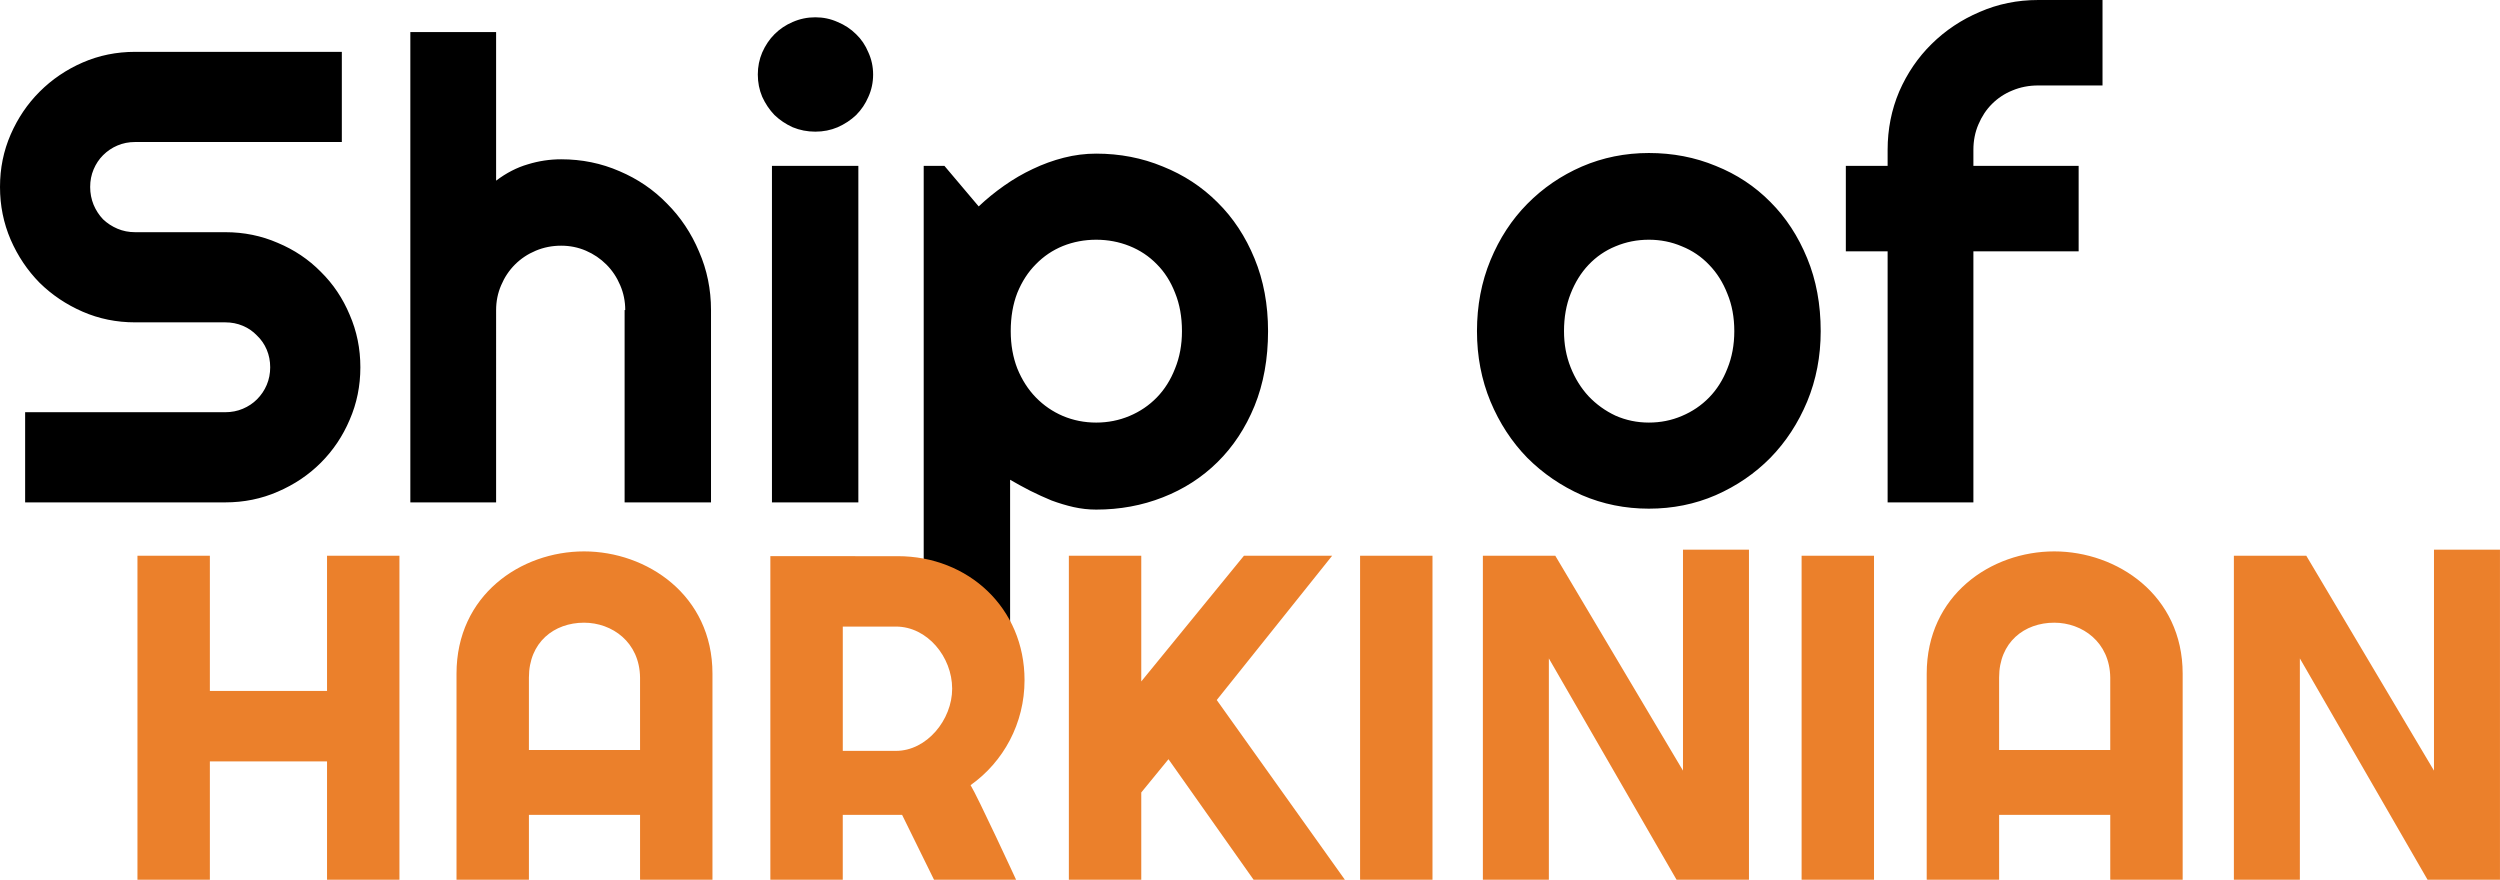
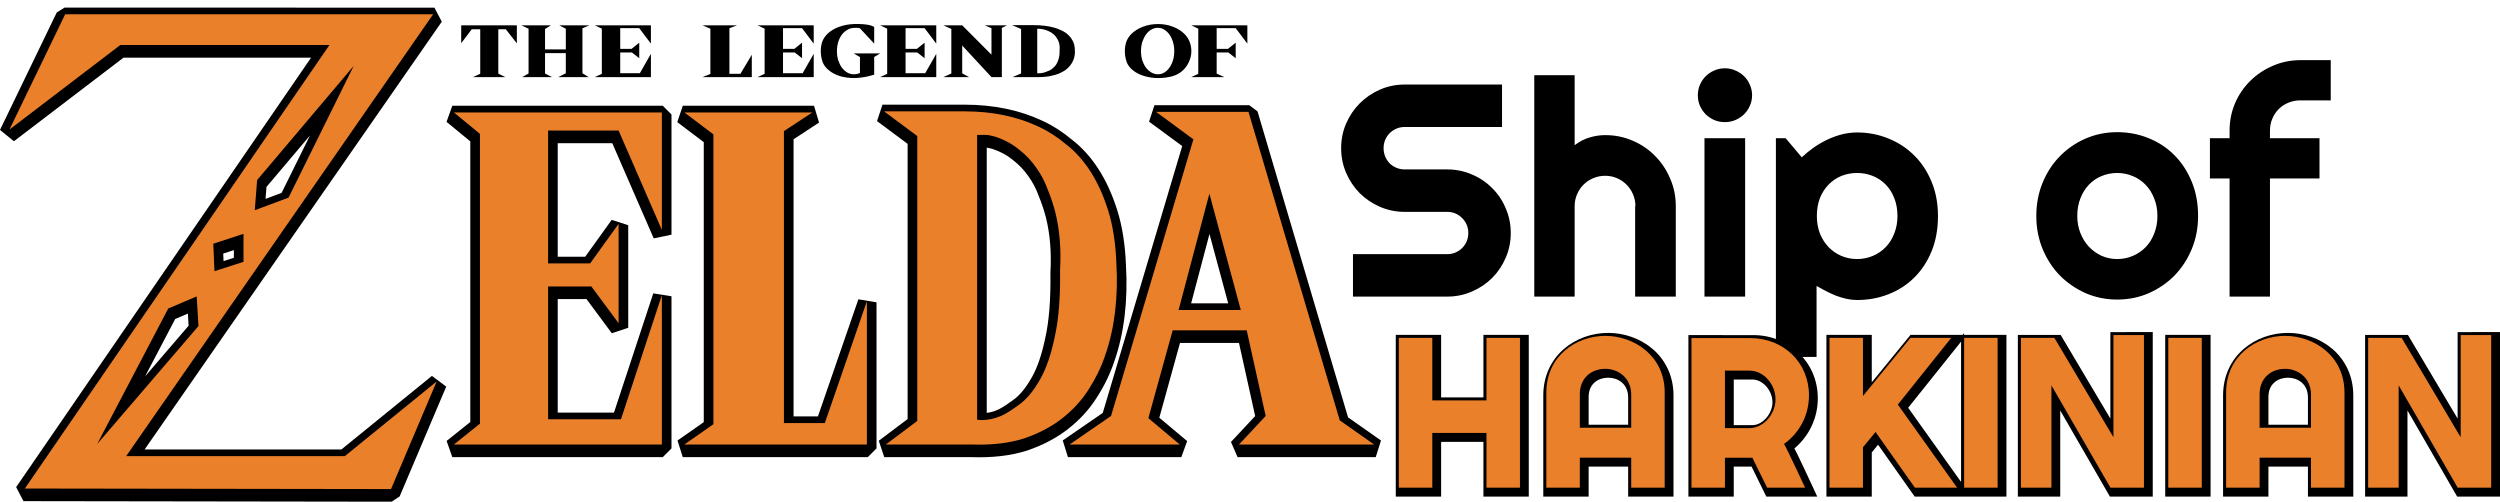
- <svg xmlns="http://www.w3.org/2000/svg" width="778.96" height="274.11" version="1.1" viewBox="0 0 778.96 274.11" xml:space="preserve">
-   <path d="m0 58.248q0-8.713 3.328-16.348t9.006-13.314q5.776-5.776 13.412-9.104t16.348-3.328h64.415v28.096h-64.415q-2.937 0-5.482 1.077-2.545 1.077-4.503 3.035-1.86 1.86-2.937 4.405-1.077 2.545-1.077 5.482 0 2.937 1.077 5.58 1.077 2.545 2.937 4.503 1.958 1.86 4.503 2.937 2.545 1.077 5.482 1.077h28.096q8.713 0 16.348 3.328 7.734 3.231 13.412 9.006 5.776 5.678 9.006 13.412 3.328 7.636 3.328 16.348 0 8.713-3.328 16.348-3.231 7.636-9.006 13.412-5.678 5.678-13.412 9.006-7.636 3.328-16.348 3.328h-62.359v-28.096h62.359q2.937 0 5.482-1.077 2.545-1.077 4.405-2.937 1.958-1.958 3.035-4.503 1.077-2.545 1.077-5.482t-1.077-5.482q-1.077-2.545-3.035-4.405-1.86-1.958-4.405-3.035-2.545-1.077-5.482-1.077h-28.096q-8.713 0-16.348-3.328t-13.412-9.006q-5.678-5.776-9.006-13.412-3.328-7.734-3.328-16.446zm154.58 98.287h-26.725v-146.55h26.725v46.304q4.797-3.622 9.887-5.09 5.09-1.566 10.377-1.566 9.692 0 18.208 3.72 8.517 3.622 14.782 10.083 6.363 6.363 9.985 14.978 3.72 8.517 3.72 18.208v59.912h-26.921v-59.912h0.196q0-4.112-1.566-7.734-1.566-3.72-4.307-6.461-2.741-2.741-6.363-4.307-3.622-1.566-7.734-1.566-4.21 0-7.929 1.566t-6.461 4.307q-2.741 2.741-4.307 6.461-1.566 3.622-1.566 7.734zm117.47-133.33q0 3.72-1.468 6.95-1.371 3.231-3.818 5.678-2.447 2.349-5.776 3.818-3.231 1.371-6.951 1.371t-7.048-1.371q-3.231-1.468-5.678-3.818-2.349-2.447-3.818-5.678-1.371-3.231-1.371-6.95 0-3.622 1.371-6.853 1.468-3.328 3.818-5.678 2.447-2.447 5.678-3.818 3.328-1.468 7.048-1.468t6.951 1.468q3.328 1.371 5.776 3.818 2.447 2.349 3.818 5.678 1.468 3.231 1.468 6.853zm-4.601 133.33h-26.921v-104.85h26.921zm47.283 39.941h-26.921v-144.79h6.461l10.671 12.628q3.622-3.426 7.929-6.461 4.307-3.035 8.908-5.188 4.699-2.252 9.692-3.524 4.993-1.273 10.083-1.273 11.062 0 20.754 4.014 9.79 3.916 17.034 11.16 7.342 7.244 11.552 17.523 4.21 10.181 4.21 22.614 0 12.922-4.21 23.299-4.21 10.279-11.552 17.523-7.244 7.146-17.034 10.964-9.692 3.818-20.754 3.818-3.524 0-7.048-0.783-3.426-0.783-6.853-2.056-3.328-1.371-6.657-3.035-3.231-1.664-6.265-3.426zm53.549-93.294q0-6.657-2.154-11.943-2.056-5.286-5.678-8.908-3.622-3.72-8.517-5.678t-10.377-1.958-10.377 1.958q-4.797 1.958-8.419 5.678-3.622 3.622-5.776 8.908-2.056 5.286-2.056 11.943 0 6.363 2.056 11.65 2.154 5.286 5.776 9.006 3.622 3.72 8.419 5.776 4.895 2.056 10.377 2.056t10.377-2.056q4.895-2.056 8.517-5.776 3.622-3.72 5.678-9.006 2.154-5.286 2.154-11.65zm199.02 0q0 11.747-4.21 21.928-4.21 10.083-11.454 17.523-7.244 7.342-17.034 11.65-9.692 4.21-20.852 4.21-11.062 0-20.852-4.21-9.692-4.307-17.034-11.65-7.244-7.44-11.454-17.523-4.21-10.181-4.21-21.928 0-11.943 4.21-22.124 4.21-10.181 11.454-17.523 7.342-7.44 17.034-11.65 9.79-4.21 20.852-4.21 11.16 0 20.852 4.014 9.79 3.916 17.034 11.258 7.244 7.244 11.454 17.523 4.21 10.181 4.21 22.712zm-26.921 0q0-6.461-2.154-11.65-2.056-5.286-5.678-9.006-3.622-3.818-8.517-5.776-4.797-2.056-10.279-2.056t-10.377 2.056q-4.797 1.958-8.419 5.776-3.524 3.72-5.58 9.006-2.056 5.188-2.056 11.65 0 6.069 2.056 11.258 2.056 5.188 5.58 9.006 3.622 3.818 8.419 6.069 4.895 2.154 10.377 2.154t10.279-2.056q4.895-2.056 8.517-5.776 3.622-3.72 5.678-9.006 2.154-5.286 2.154-11.65zm74.498 53.353h-26.725v-78.218h-13.02v-26.627h13.02v-4.993q0-9.692 3.622-18.208 3.72-8.517 10.083-14.782 6.461-6.363 14.978-9.985 8.517-3.72 18.208-3.72h20.068v26.627h-20.068q-4.307 0-8.027 1.566-3.622 1.468-6.363 4.21-2.643 2.643-4.21 6.363-1.566 3.622-1.566 7.929v4.993h32.795v26.627h-32.795z" stroke-linecap="square" stroke-miterlimit="10" style="paint-order:stroke fill markers" aria-label="Ship of" />
-   <path d="m524.39 171.27v68.846l-39.789-66.961h-22.561v100.96h20.561v-68.961l39.789 68.961h22.561v-102.85zm234 0v68.846l-39.789-66.961h-22.56v100.96h20.56v-68.961l39.789 68.961h22.561v-102.85zm-576.41 0.537c-19.689 0-39.738 13.598-39.738 38.098v64.211h22.561v-20.211h34.629v20.211h22.561v-64.211c0-24.5-20.459-38.098-40.012-38.098zm458.09 0c-19.689 0-39.738 13.598-39.738 38.098v64.211h22.561v-20.211h34.629v20.211h22.561v-64.211c0-24.5-20.459-38.098-40.012-38.098zm-597.24 1.348v100.96h22.561v-36.885h36.508v36.885h22.561v-100.96h-22.561v42.135h-36.508v-42.135zm290.21 0v100.96h22.561v-27.193l8.479-10.365 26.525 37.559h28.439l-39.926-56 35.961-44.961h-27.482l-31.996 39.172v-39.172zm90.74 0v100.96h22.561v-100.96zm137.57 0v100.96h22.561v-100.96zm-321.32 0.135v100.83h22.561v-20.211h18.494l9.945 20.211h25.568s-11.996-25.98-14.184-29.48c10.255-7.269 16.816-19.249 16.816-32.711 0-22.481-17.5-38.635-39.514-38.635zm-58.051 20.73c8.751 0 17.314 6.057 17.451 17.096v22.576h-34.629v-22.576c0-11.038 7.88-17.096 17.178-17.096zm458.09 0c8.751 0 17.314 6.057 17.451 17.096v22.576h-34.629v-22.576c0-11.038 7.88-17.096 17.178-17.096zm-377.47 1.211h16.58c9.708 0 17.5 9.404 17.5 19.365 0 9.692-7.929 19.365-17.5 19.365h-16.58z" fill="#eb802b" stroke-linecap="square" stroke-miterlimit="10" style="paint-order:stroke fill markers" />
+ <svg xmlns="http://www.w3.org/2000/svg" width="1684.7" height="338.08" version="1.1" viewBox="0 0 1684.7 338.08" xml:space="preserve">
+   <path d="m903.77 99.824q0-8.869 3.388-16.642 3.388-7.773 9.168-13.553 5.879-5.879 13.652-9.268 7.773-3.388 16.642-3.388h65.57v28.6h-65.57q-2.99 0-5.58 1.096-2.591 1.096-4.584 3.089-1.893 1.893-2.99 4.484-1.096 2.591-1.096 5.58 0 2.99 1.096 5.68 1.096 2.591 2.99 4.584 1.993 1.893 4.584 2.99 2.591 1.096 5.58 1.096h28.6q8.869 0 16.642 3.388 7.872 3.288 13.652 9.168 5.88 5.78 9.168 13.652 3.388 7.773 3.388 16.642 0 8.869-3.388 16.642-3.288 7.773-9.168 13.652-5.78 5.78-13.652 9.168-7.773 3.388-16.642 3.388h-63.478v-28.6h63.478q2.99 0 5.58-1.096 2.591-1.096 4.484-2.99 1.993-1.993 3.089-4.584 1.096-2.591 1.096-5.58 0-2.99-1.096-5.58-1.096-2.591-3.089-4.484-1.893-1.993-4.484-3.089-2.591-1.096-5.58-1.096h-28.6q-8.869 0-16.642-3.388-7.773-3.388-13.652-9.168-5.78-5.879-9.168-13.652-3.388-7.872-3.388-16.741zm157.35 100.05h-27.205v-149.18h27.205v47.135q4.883-3.687 10.065-5.182 5.182-1.594 10.563-1.594 9.866 0 18.535 3.787 8.67 3.687 15.047 10.264 6.477 6.477 10.164 15.247 3.787 8.67 3.787 18.535v60.987h-27.404v-60.987h0.199q0-4.185-1.594-7.872-1.594-3.787-4.385-6.577-2.79-2.79-6.477-4.385-3.687-1.594-7.872-1.594-4.285 0-8.072 1.594t-6.577 4.385q-2.79 2.79-4.385 6.577-1.594 3.687-1.594 7.872zm119.58-135.72q0 3.787-1.495 7.075-1.395 3.288-3.886 5.78-2.491 2.392-5.879 3.886-3.289 1.395-7.075 1.395t-7.175-1.395q-3.288-1.495-5.78-3.886-2.392-2.491-3.886-5.78-1.395-3.288-1.395-7.075 0-3.687 1.395-6.976 1.495-3.388 3.886-5.78 2.491-2.491 5.78-3.886 3.388-1.495 7.175-1.495t7.075 1.495q3.388 1.395 5.879 3.886 2.491 2.392 3.886 5.78 1.495 3.288 1.495 6.976zm-4.684 135.72h-27.404v-106.73h27.404zm48.132 40.658h-27.404v-147.38h6.577l10.862 12.855q3.687-3.488 8.072-6.577 4.385-3.089 9.068-5.282 4.783-2.292 9.866-3.587 5.082-1.296 10.264-1.296 11.261 0 21.126 4.086 9.965 3.986 17.339 11.36 7.474 7.374 11.759 17.838 4.285 10.364 4.285 23.019 0 13.154-4.285 23.717-4.285 10.463-11.759 17.838-7.374 7.275-17.339 11.161-9.866 3.886-21.126 3.886-3.587 0-7.175-0.797-3.488-0.797-6.976-2.093-3.388-1.395-6.776-3.089-3.288-1.694-6.378-3.488zm54.509-94.968q0-6.776-2.192-12.157-2.093-5.381-5.78-9.068-3.687-3.787-8.67-5.78-4.983-1.993-10.563-1.993t-10.563 1.993q-4.883 1.993-8.57 5.78-3.687 3.687-5.88 9.068-2.093 5.381-2.093 12.157 0 6.477 2.093 11.858 2.192 5.381 5.88 9.168 3.687 3.787 8.57 5.879 4.983 2.093 10.563 2.093 5.58 0 10.563-2.093t8.67-5.879q3.687-3.787 5.78-9.168 2.192-5.381 2.192-11.858zm202.59 0q0 11.958-4.285 22.322-4.285 10.264-11.659 17.838-7.374 7.474-17.339 11.858-9.866 4.285-21.226 4.285-11.26 0-21.226-4.285-9.865-4.385-17.339-11.858-7.374-7.574-11.659-17.838-4.285-10.364-4.285-22.322 0-12.157 4.285-22.521t11.659-17.838q7.474-7.574 17.339-11.858 9.965-4.285 21.226-4.285 11.36 0 21.226 4.086 9.965 3.986 17.339 11.46 7.374 7.374 11.659 17.838 4.285 10.364 4.285 23.119zm-27.404 0q0-6.577-2.192-11.858-2.093-5.381-5.78-9.168-3.687-3.886-8.67-5.879-4.883-2.093-10.463-2.093-5.58 0-10.563 2.093-4.883 1.993-8.57 5.879-3.587 3.787-5.68 9.168-2.093 5.282-2.093 11.858 0 6.178 2.093 11.46 2.093 5.282 5.68 9.168 3.687 3.886 8.57 6.178 4.983 2.192 10.563 2.192 5.58 0 10.463-2.093 4.982-2.093 8.67-5.879t5.78-9.168q2.192-5.381 2.192-11.858zm75.835 54.31h-27.205v-79.621h-13.254v-27.105h13.254v-5.082q0-9.866 3.687-18.535 3.787-8.67 10.264-15.047 6.577-6.477 15.247-10.164 8.67-3.787 18.535-3.787h20.428v27.105h-20.428q-4.385 0-8.171 1.594-3.687 1.495-6.477 4.285-2.691 2.691-4.285 6.477-1.594 3.687-1.594 8.072v5.082h33.383v27.105h-33.383z" stroke-linecap="square" stroke-miterlimit="10" style="paint-order:stroke fill markers" aria-label="Ship of" />
+   <path d="m1450.7 223.79-28.56 8e-3v58.285l-33.512-56.4h-28.838v108.96h28.56v-58.023l33.48 58.023h28.869zm234 0-28.56 8e-3v58.285l-33.512-56.4h-28.838v108.96h28.56v-58.023l33.48 58.023h28.869zm-600.97 0.541c-10.764 0-21.596 3.684-29.869 10.838-8.28 7.16-13.869 17.918-13.869 31.264v68.211h30.56v-20.211h26.629v20.211h30.561v-68.211c0-13.369-5.712-24.13-14.074-31.279-8.355-7.143-19.236-10.822-29.938-10.822zm458.09 0c-10.763 4.4e-4 -21.594 3.684-29.867 10.838-8.28 7.159-13.871 17.918-13.871 31.264v68.211h30.562v-20.211h26.629v20.211h30.56v-68.211c0-13.369-5.712-24.13-14.074-31.279-8.355-7.142-19.236-10.822-29.938-10.822zm-218.29 0.174-0.94 1.174h-35.141l-26.098 31.953v-31.953l-30.562 2e-3v108.96h30.562v-29.766l4.244-5.189 24.686 34.955h61.809v-108.96h-28.56zm-382.95 1.174v108.96h30.561v-36.885h28.508v36.885h30.562v-108.96h-30.562v42.139h-28.508v-42.139zm518.52 0v108.96h30.561v-108.96zm-321.32 0.135v108.83h30.562v-20.211h12.004l9.945 20.211h34.309l-2.619-5.674s-3.006-6.508-6.287-13.459c-1.641-3.476-3.35-7.064-4.797-10.021-0.751-1.535-1.205-2.358-1.705-3.297 9.675-8.103 15.789-20.228 15.789-33.738 0-24.566-19.532-42.635-43.514-42.635zm183.75 4.393v94.574l-35.648-50zm-237.8 24.34h0.012c3.469 3e-3 6.809 1.095 9.273 3.254 2.467 2.162 4.11 5.382 4.166 9.891v18.525h-26.629v-18.576c0-4.579 1.5-7.606 3.816-9.746 2.305-2.129 5.579-3.348 9.361-3.348zm458.09 0h0.012c3.469 3e-3 6.809 1.095 9.274 3.254 2.467 2.162 4.11 5.382 4.166 9.891v18.525h-26.629v-18.576c0-4.579 1.5-7.606 3.816-9.746 2.304-2.129 5.58-3.348 9.361-3.348zm-373.47 1.209h12.58c7.087 0 13.5 7.503 13.5 15.365 0 3.74-1.639 7.632-4.174 10.547-2.534 2.915-5.918 4.818-9.326 4.818h-12.58z" stroke-linecap="square" stroke-miterlimit="10" style="paint-order:stroke fill markers" />
+   <path d="m1424.2 225.8v68.846l-39.789-66.961h-22.561v100.96h20.561v-68.961l39.789 68.961h22.561v-102.85zm234 0v68.846l-39.789-66.961h-22.56v100.96h20.56v-68.961l39.789 68.961h22.561v-102.85zm-576.41 0.537c-19.689 0-39.738 13.598-39.738 38.098v64.211h22.561v-20.211h34.629v20.211h22.56v-64.211c0-24.5-20.459-38.098-40.012-38.098zm458.09 0c-19.689 0-39.738 13.598-39.738 38.098v64.211h22.561v-20.211h34.629v20.211h22.56v-64.211c0-24.5-20.459-38.098-40.012-38.098zm-597.24 1.348v100.96h22.561v-36.885h36.508v36.885h22.561v-100.96h-22.561v42.135h-36.508v-42.135zm290.21 0v100.96h22.56v-27.193l8.479-10.365 26.525 37.559h28.44l-39.926-56 35.961-44.961h-27.482l-31.996 39.172v-39.172zm90.74 0v100.96h22.56v-100.96zm137.57 0v100.96h22.561v-100.96zm-321.32 0.135v100.83h22.56v-20.211h18.494l9.945 20.211h25.568s-11.996-25.98-14.184-29.48c10.255-7.269 16.816-19.249 16.816-32.711 0-22.481-17.5-38.635-39.514-38.635zm-58.051 20.73c8.751 0 17.314 6.057 17.451 17.096v22.576h-34.629v-22.576c0-11.038 7.88-17.096 17.178-17.096zm458.09 0c8.751 0 17.314 6.057 17.451 17.096v22.576h-34.629v-22.576c0-11.038 7.88-17.096 17.178-17.096zm-377.47 1.211h16.58c9.708 0 17.5 9.404 17.5 19.365 0 9.692-7.929 19.365-17.5 19.365h-16.58z" fill="#eb802b" stroke-linecap="square" stroke-miterlimit="10" style="paint-order:stroke fill markers" />
+   <path d="m310.8 29.118v-12.056h37.494v12.172l-7.434-9.518h-5.064v29.88l4.741 2.365h-21.763l4.848-2.25v-29.996h-5.71zm81.696-10.037v30.285l4.202 2.596h-20.471l5.064-2.596v-13.556h-14.006v13.729l4.741 2.423h-20.148l4.31-2.423v-30.169l-4.848-2.307h19.933l-3.986 2.481v13.729h14.006v-13.902l-4.417-2.307h20.255zm8.324-2.019h37.818v12.344l-7.865-10.441h-12.821v13.96h7.65l5.172-4.153v10.441l-4.956-3.865h-7.865v13.96h13.252l7.434-13.037v15.69h-37.818l4.741-2.192v-30.458zm105.8 34.899h-33.185l5.279-2.134v-30.458l-5.279-2.307h23.273l-5.172 1.961v30.689h7.434l7.65-12.806zm3.906-34.899h37.818v12.344l-7.865-10.441h-12.821v13.96h7.65l5.172-4.153v10.441l-4.956-3.865h-7.865v13.96h13.252l7.434-13.037v15.69h-37.818l4.741-2.192v-30.458zm82.666 18.92-4.094 2.423v11.941c-1.437 0.423-2.909 0.808-4.417 1.154-1.293 0.308-2.765 0.558-4.417 0.75-1.58 0.231-3.16 0.346-4.741 0.346-3.232 0-6.357-0.423-9.374-1.269-2.945-0.884-5.459-2.192-7.542-3.923-2.083-1.615-3.52-3.538-4.31-5.769-0.79-2.269-1.185-4.653-1.185-7.153 0-2.269 0.323-4.384 0.97-6.345 0.718-1.961 1.903-3.75 3.555-5.365 2.083-2 4.669-3.557 7.757-4.673 3.16-1.154 6.536-1.788 10.128-1.904 2.801-0.077 5.064-0.019 6.788 0.173 1.796 0.192 3.196 0.423 4.202 0.692 1.149 0.346 2.011 0.731 2.586 1.154v11.191l-9.589-10.326c-0.934-0.308-2.334-0.404-4.202-0.288-1.58 0.077-3.053 0.538-4.417 1.384-1.365 0.808-2.586 1.904-3.663 3.288-1.006 1.384-1.796 3.019-2.37 4.903-0.575 1.846-0.862 3.884-0.862 6.115 0 2.192 0.287 4.25 0.862 6.172 0.646 1.884 1.472 3.538 2.478 4.961 1.077 1.384 2.299 2.481 3.663 3.288 1.365 0.769 2.837 1.154 4.417 1.154 0.646 0 1.365-0.077 2.155-0.231 0.79-0.192 1.437-0.423 1.939-0.692v-10.672l-4.202-2.481zm-0.08-18.92h37.818v12.344l-7.865-10.441h-12.821v13.96h7.65l5.172-4.153v10.441l-4.956-3.865h-7.865v13.96h13.252l7.434-13.037v15.69h-37.818l4.741-2.192v-30.458zm42.586 34.899 5.387-2.423v-30.054l-5.387-2.423h12.713l19.717 19.786v-17.825l-4.525-1.961h14.976l-3.448 1.731v33.169h-7.003l-19.717-21.286v18.747l4.633 2.538zm88.591-19.094c0.359 3.653-0.323 6.903-2.047 9.749-0.718 1.231-1.724 2.423-3.017 3.576-1.221 1.115-2.801 2.115-4.741 3-1.939 0.885-4.274 1.596-7.003 2.134-2.729 0.5-5.926 0.711-9.589 0.635h-15.515l5.71-2.481v-29.939l-6.034-2.596h14.653c5.028 0 9.517 0.538 13.468 1.615 1.724 0.461 3.376 1.077 4.956 1.846 1.652 0.731 3.124 1.673 4.417 2.827 1.293 1.154 2.37 2.519 3.232 4.096 0.862 1.577 1.365 3.423 1.508 5.538zm-20.363 15.922c0.862-0.269 1.903-0.673 3.124-1.211 1.221-0.577 2.37-1.423 3.448-2.538 1.077-1.115 1.939-2.577 2.586-4.384 0.718-1.846 1.042-4.192 0.97-7.038 0.215-2.192-0.072-4.211-0.862-6.057-0.359-0.808-0.826-1.615-1.401-2.423-0.503-0.808-1.185-1.558-2.047-2.25-0.862-0.731-1.939-1.384-3.232-1.961-1.221-0.577-2.658-1.019-4.31-1.327-0.718-0.115-1.257-0.173-1.616-0.173h-1.616v29.939c0.575 0.038 1.149 0.038 1.724 0 1.149-0.077 2.227-0.269 3.232-0.577zm94.597-25.555c1.437 1.5 2.514 3.23 3.232 5.192 0.718 1.923 1.077 3.942 1.077 6.057 0 1.231-0.144 2.481-0.431 3.75-0.287 1.231-0.718 2.442-1.293 3.634-0.503 1.154-1.149 2.25-1.939 3.288-0.79 1.038-1.652 1.961-2.586 2.769-2.011 1.731-4.417 2.942-7.219 3.634-2.801 0.692-5.782 1.038-8.943 1.038s-6.249-0.442-9.266-1.327c-3.017-0.885-5.567-2.173-7.65-3.865-2.083-1.615-3.52-3.538-4.31-5.769-0.79-2.269-1.185-4.653-1.185-7.153 0-2.231 0.323-4.326 0.97-6.288 0.718-2 1.903-3.807 3.555-5.423 2.083-2.038 4.669-3.634 7.757-4.788 3.16-1.192 6.536-1.788 10.128-1.788 3.663 0 7.075 0.635 10.235 1.904 3.16 1.231 5.782 2.942 7.865 5.134zm-18.208 26.823c1.58 0 3.017-0.404 4.31-1.211 1.365-0.808 2.514-1.904 3.448-3.288 1.006-1.384 1.796-3.019 2.37-4.903 0.575-1.923 0.862-3.98 0.862-6.172 0-2.231-0.287-4.288-0.862-6.172-0.575-1.923-1.365-3.596-2.37-5.019-1.006-1.423-2.191-2.538-3.555-3.346-1.293-0.808-2.729-1.211-4.31-1.211-1.508 0-2.981 0.404-4.417 1.211-1.365 0.808-2.55 1.923-3.555 3.346s-1.832 3.096-2.478 5.019c-0.575 1.884-0.862 3.942-0.862 6.172 0 2.192 0.287 4.25 0.862 6.172 0.646 1.884 1.472 3.519 2.478 4.903 1.077 1.384 2.299 2.481 3.663 3.288 1.437 0.808 2.909 1.211 4.417 1.211zm22.438-32.996h37.818v12.344l-7.865-10.441h-12.821v13.96h7.65l5.172-4.153v10.441l-4.956-3.865h-7.865v14.249l5.172 2.365h-22.303l4.741-2.192v-30.458z" style="paint-order:stroke fill markers" aria-label="the legend of" />
+   <path d="m43.469 5.135-5.232 3.283-38.236 79.127 9.369 7.648 73.863-56.346h126.4l-198.76 289.43 4.957 9.432 248.12 0.375 5.365-3.549 31.381-73.99-9.633-7.24-61.01 49.584h-132.6l200.26-288.28-4.949-9.461zm165.42 86.162-19.143 38.686-10.797 4.037 0.637-8.086zm-51.301 77.25v5.16l-6.939 2.232-0.219-5.053zm-30.982 42.783 0.49 8.154-29.326 34.152 20.285-38.674z" stroke-miterlimit="10" style="paint-order:stroke fill markers" />
+   <path d="m304.8 71.271-3.883 10.854 16.01 13.145v189.1l-15.961 12.77 3.828 10.91h141.83l5.879-5.879v-102.51l-12.273-1.969-26.479 80.34h-37.912v-76.51h19.377l17.062 23.021 11.076-3.656v-69.123l-11.137-3.592-17.859 24.814h-18.52v-76.508h36.756l27.936 64.158 11.973-2.494v-80.992l-5.879-5.879z" style="paint-order:stroke fill markers" />
+   <path d="m460.11 71.271-3.703 11.033 17.846 13.496v188.67l-17.691 12.377 3.527 11.195h124.7l5.879-5.879v-98.428l-12.229-2.051-27.254 78.932h-16.418v-186.76l17.166-11.264-3.383-11.322z" style="paint-order:stroke fill markers" />
+   <path d="m594.68 70.531-3.668 11.068 20.609 15.342v185.46l-19.43 14.604 3.688 11.047h58.578c14.046 0.489 26.557-0.904 37.5-4.371l0.012-4e-3 0.121-0.041 4e-3 -2e-3c10.7-3.652 20.032-8.54 27.881-14.732v-2e-3c7.696-6.073 14.068-13.025 19.006-20.816l2e-3 -2e-3c5.058-7.811 9.027-15.94 11.867-24.355 6.705-19.176 9.288-40.86 7.924-64.932-0.554-13.974-2.473-26.348-5.881-37.135-3.339-10.566-7.555-19.857-12.723-27.836-5.103-7.878-11.015-14.462-17.74-19.637-6.224-5.228-12.8-9.48-19.711-12.682l-0.01-0.004c-15.593-7.346-33.223-10.961-52.644-10.961zm70.27 28.98c0.23 0.027 0.306 0.028 0.752 0.109 0.738 0.135 1.728 0.353 2.85 0.658 5.386 1.75 9.915 4.181 13.736 7.305l0.125 0.102 0.016 0.014c4.295 3.315 7.791 6.998 10.582 11.092l4e-3 6e-3 0.084 0.119 6e-3 0.01c2.845 3.953 5.083 8.206 6.746 12.828l6e-3 0.019 0.096 0.24 4e-3 0.012c2.02 4.911 3.65 9.801 4.902 14.674l-0.012-0.051c-2e-3 -0.01 0.011 0.039 0.012 0.045 2.743 11.109 3.768 23.376 3.002 36.861v0.031l-8e-3 0.41v0.023c0.261 17.909-0.941 32.513-3.436 43.604l-0.021 0.092-4e-3 0.019c-2.304 11.146-5.359 19.932-8.891 26.258-3.695 6.617-7.518 11.359-11.158 14.352-4.285 3.261-7.901 5.67-10.594 7.127-2.755 1.454-5.664 2.334-8.797 2.793z" style="paint-order:stroke fill markers" />
+   <path d="m841.84 70.896-63.879 0.006-3.639 11.092 22.346 16.428-53.539 179.83-26.971 18.559 3.49 11.229h76.424l3.93-10.805-18.764-15.744 13.938-50.385h39.748l10.908 49.264-16.303 17.451 4.438 10.219h93.121l3.537-11.188-22.203-15.602-60.992-206.18zm-26.795 86.787 12.615 46.742h-24.992z" style="paint-order:stroke fill markers" />
+   <path d="m85.028 307.38h147.34l61.89-50.303-30.745 72.495-246.76-0.37 205.24-298.86h-140.95l-74.667 56.96 37.533-77.673h247.96zm153.33-262.98-65.084 76.933-1.597 20.343 22.76-8.507zm-74.268 113.18-20.364 6.658 0.799 18.494 19.565-6.288zm-50.71 50.303-47.915 91.358 68.279-79.523-1.198-19.973z" fill="#eb802b" style="paint-order:stroke fill markers" aria-label="Zelda" />
+   <path d="m305.86 75.772h140.15v79.153l-29.148-66.947h-47.516v89.509h28.35l19.166-26.631v66.947l-18.367-24.781h-29.148v89.509h49.113l27.551-83.591v100.61h-140.15l17.569-14.055v-195.29z" fill="#eb802b" style="paint-order:stroke fill markers" aria-label="Zelda" />
+   <path d="m584.17 299.54h-122.98l19.565-13.685v-195.29l-19.565-14.795h86.247l-19.166 12.576v196.77h27.551l28.35-82.112z" fill="#eb802b" style="paint-order:stroke fill markers" aria-label="Zelda" />
+   <path d="m752.29 177.12c1.331 23.425-1.198 44.261-7.587 62.508-2.662 7.891-6.389 15.535-11.18 22.932-4.525 7.151-10.382 13.562-17.569 19.233s-15.839 10.233-25.954 13.685c-10.115 3.206-21.961 4.562-35.537 4.069h-57.498l21.162-15.904v-191.96l-22.36-16.644h54.304c18.634 0 35.271 3.452 49.911 10.356 6.389 2.959 12.511 6.904 18.367 11.836 6.122 4.685 11.579 10.726 16.371 18.124 4.792 7.397 8.784 16.151 11.979 26.261 3.194 10.11 5.058 21.946 5.59 35.508zm-75.466 102.08c3.194-1.726 7.054-4.315 11.579-7.767 4.525-3.699 8.784-9.123 12.777-16.274 3.993-7.151 7.187-16.521 9.583-28.11 2.662-11.836 3.86-26.877 3.594-45.124 0.799-14.055-0.266-27.001-3.194-38.837-1.331-5.178-3.061-10.356-5.191-15.535-1.863-5.178-4.392-9.986-7.587-14.425-3.194-4.685-7.187-8.877-11.979-12.576-4.525-3.699-9.849-6.534-15.972-8.507-2.662-0.74-4.658-1.11-5.989-1.11h-5.989v191.96c2.13 0.247 4.259 0.247 6.389 0 4.259-0.493 8.252-1.726 11.979-3.699z" fill="#eb802b" style="paint-order:stroke fill markers" aria-label="Zelda" />
+   <path d="m925.99 299.54h-91.038l17.968-19.233-12.777-57.7h-49.911l-16.371 59.18 21.162 17.754h-74.268l27.95-19.233 55.501-186.42-25.155-18.494h62.289l61.491 207.87zm-131.77-90.619h41.926l-21.162-78.413z" fill="#eb802b" style="paint-order:stroke fill markers" aria-label="Zelda" />
</svg>
